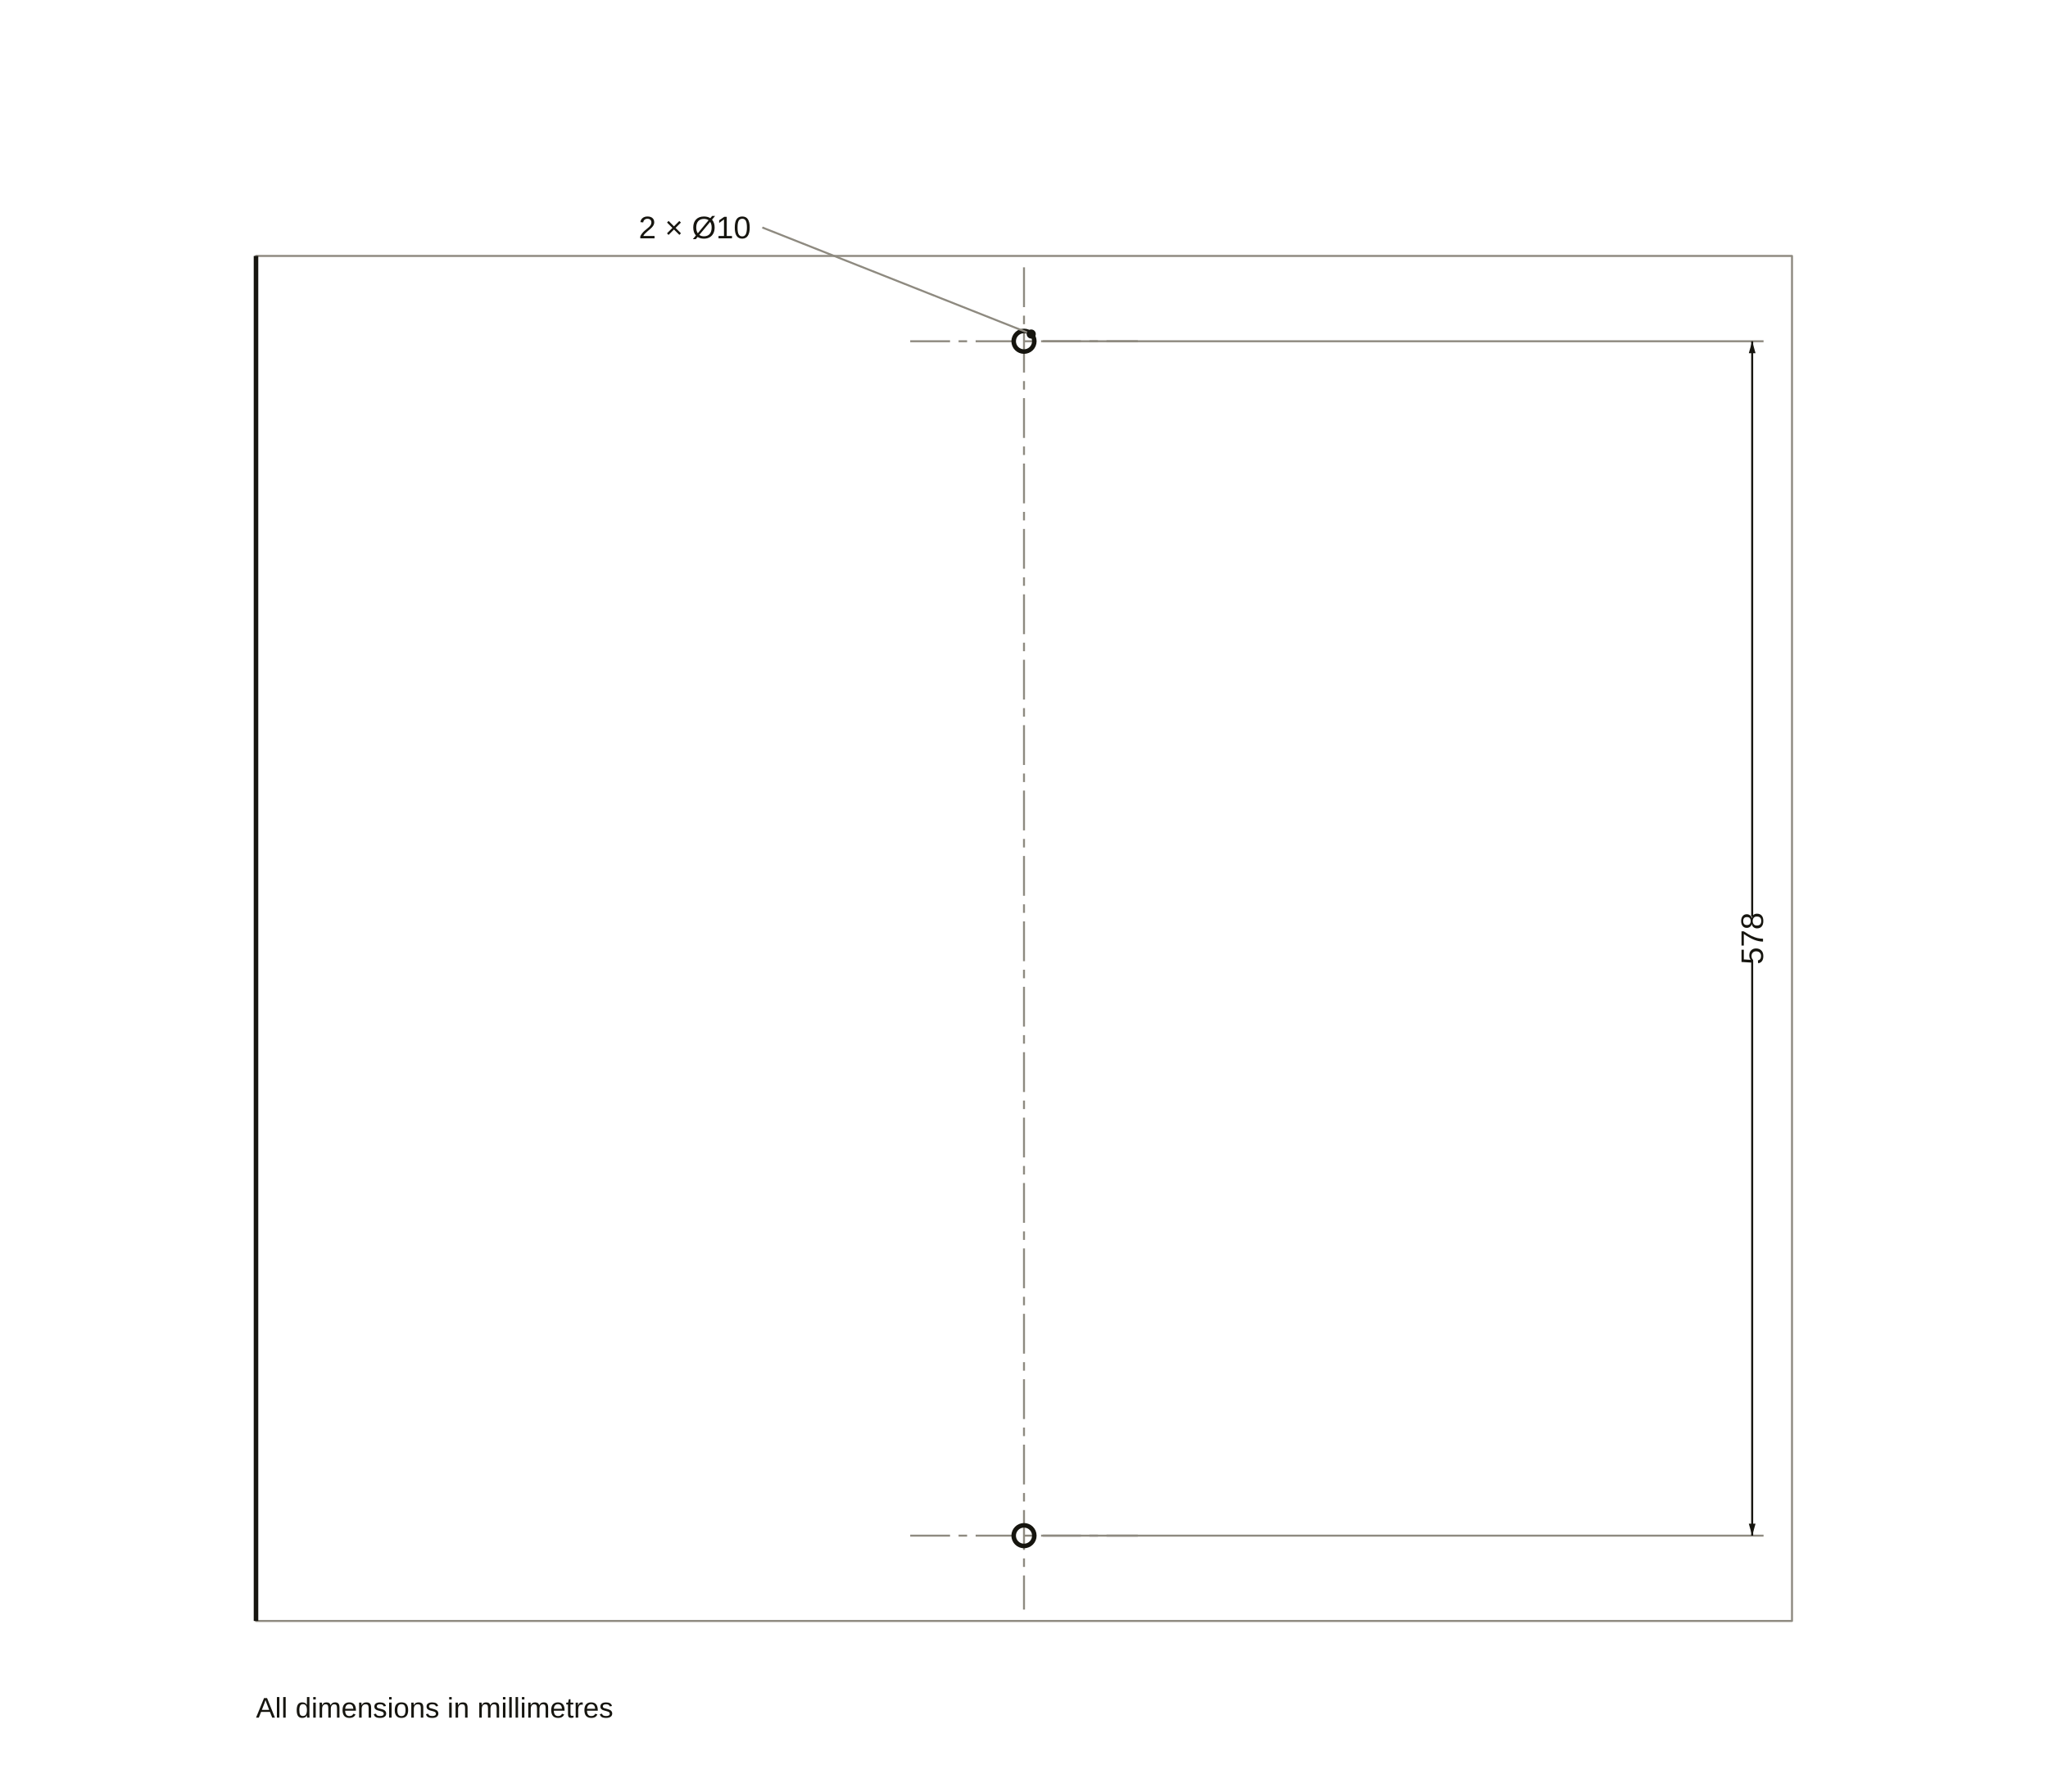
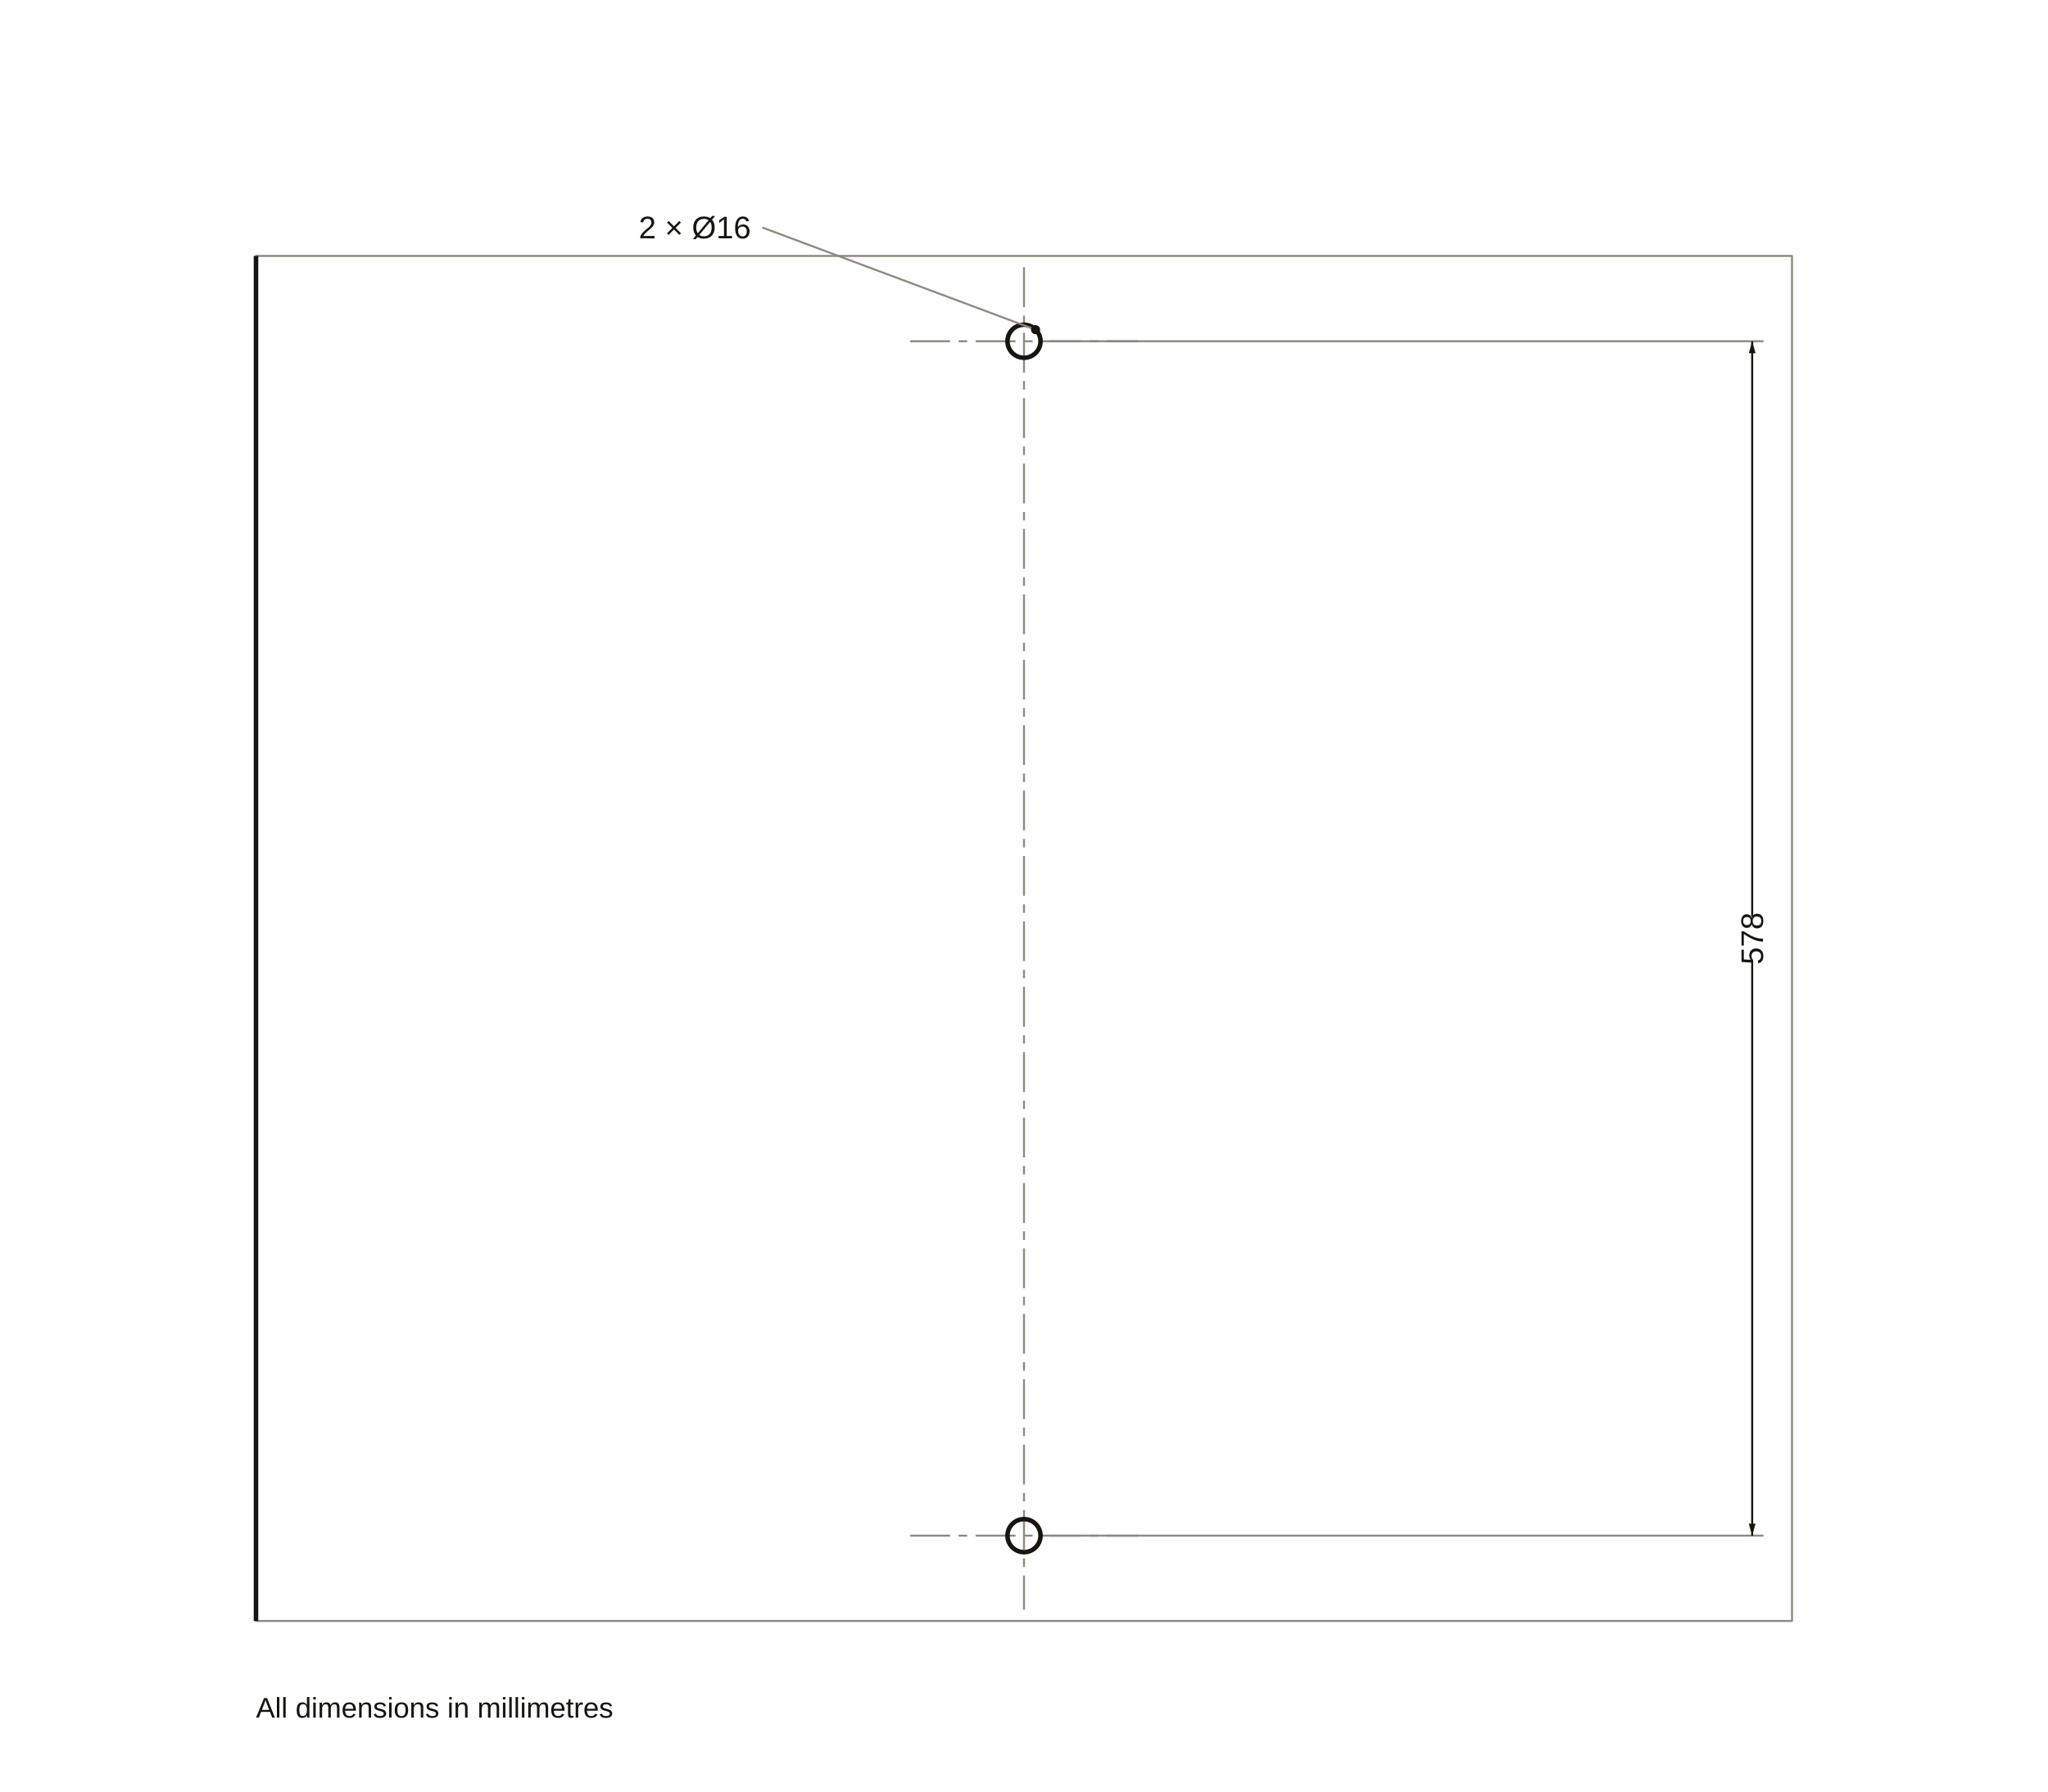
<svg xmlns="http://www.w3.org/2000/svg" viewBox="0 0 720 630" role="img" aria-labelledby="t d">
  <style>
    .ink { stroke: #16150f; }
    text { fill: #16150f; }
    @media (prefers-color-scheme: dark) {
      path, line, circle { stroke: #e9e5da; }
      path[fill]:not([fill="none"]) { fill: #e9e5da; }
      text { fill: #e9e5da; }
    }
  </style>
  <g>
    <path d="M90.00 90.00 L630.00 90.00 L630.00 570.00 L90.00 570.00 Z" fill="none" stroke="#8e8a80" stroke-width="0.7" stroke-linejoin="round" />
    <line x1="90" y1="90" x2="90" y2="570" stroke="#16150f" stroke-width="1.6" />
    <line x1="360.00" y1="94.00" x2="360.00" y2="566.00" stroke="#8e8a80" stroke-width="0.7" stroke-dasharray="14 3 3 3" />
    <line x1="320.00" y1="120.00" x2="400.00" y2="120.00" stroke="#8e8a80" stroke-width="0.7" stroke-dasharray="14 3 3 3" />
    <line x1="320.00" y1="540.00" x2="400.00" y2="540.00" stroke="#8e8a80" stroke-width="0.7" stroke-dasharray="14 3 3 3" />
-     <circle cx="360.00" cy="120.00" r="3.63" fill="none" stroke="#16150f" stroke-width="1.6" />
-     <circle cx="360.00" cy="540.00" r="3.63" fill="none" stroke="#16150f" stroke-width="1.6" />
-     <line x1="366.633" y1="120" x2="620" y2="120" stroke="#8e8a80" stroke-width="0.7" />
-     <line x1="366.633" y1="540" x2="620" y2="540" stroke="#8e8a80" stroke-width="0.7" />
+     <circle cx="360.00" cy="120.00" r="5.81" fill="none" stroke="#16150f" stroke-width="1.6" />
+     <circle cx="360.00" cy="540.00" r="5.81" fill="none" stroke="#16150f" stroke-width="1.6" />
+     <line x1="368.813" y1="120" x2="620" y2="120" stroke="#8e8a80" stroke-width="0.7" />
+     <line x1="368.813" y1="540" x2="620" y2="540" stroke="#8e8a80" stroke-width="0.7" />
    <line x1="616" y1="120" x2="616" y2="322.3" stroke="#16150f" stroke-width="0.7" />
    <line x1="616" y1="337.7" x2="616" y2="540" stroke="#16150f" stroke-width="0.7" />
    <path d="M616.00 120.00 L614.82 124.20 L617.18 124.20 Z" fill="#16150f" />
    <path d="M616.00 540.00 L617.18 535.80 L614.82 535.80 Z" fill="#16150f" />
    <text x="616" y="330" font-size="11" fill="#16150f" text-anchor="middle" dominant-baseline="central" transform="rotate(-90 616 330)" font-family="'Archivo','Helvetica Neue',Arial,sans-serif">578</text>
-     <line x1="362.543" y1="117.457" x2="268" y2="80" stroke="#8e8a80" stroke-width="0.7" />
-     <circle cx="362.543" cy="117.457" r="1.6" fill="#16150f" />
-     <text x="264" y="80" font-size="11" fill="#16150f" text-anchor="end" dominant-baseline="central" font-family="'Archivo','Helvetica Neue',Arial,sans-serif">2 × Ø10</text>
+     <line x1="364.069" y1="115.931" x2="268" y2="80" stroke="#8e8a80" stroke-width="0.7" />
+     <circle cx="364.069" cy="115.931" r="1.6" fill="#16150f" />
+     <text x="264" y="80" font-size="11" fill="#16150f" text-anchor="end" dominant-baseline="central" font-family="'Archivo','Helvetica Neue',Arial,sans-serif">2 × Ø16</text>
    <text x="90" y="604" font-size="10" fill="#8e8a80" font-family="'Archivo','Helvetica Neue',Arial,sans-serif">All dimensions in millimetres</text>
  </g>
</svg>
